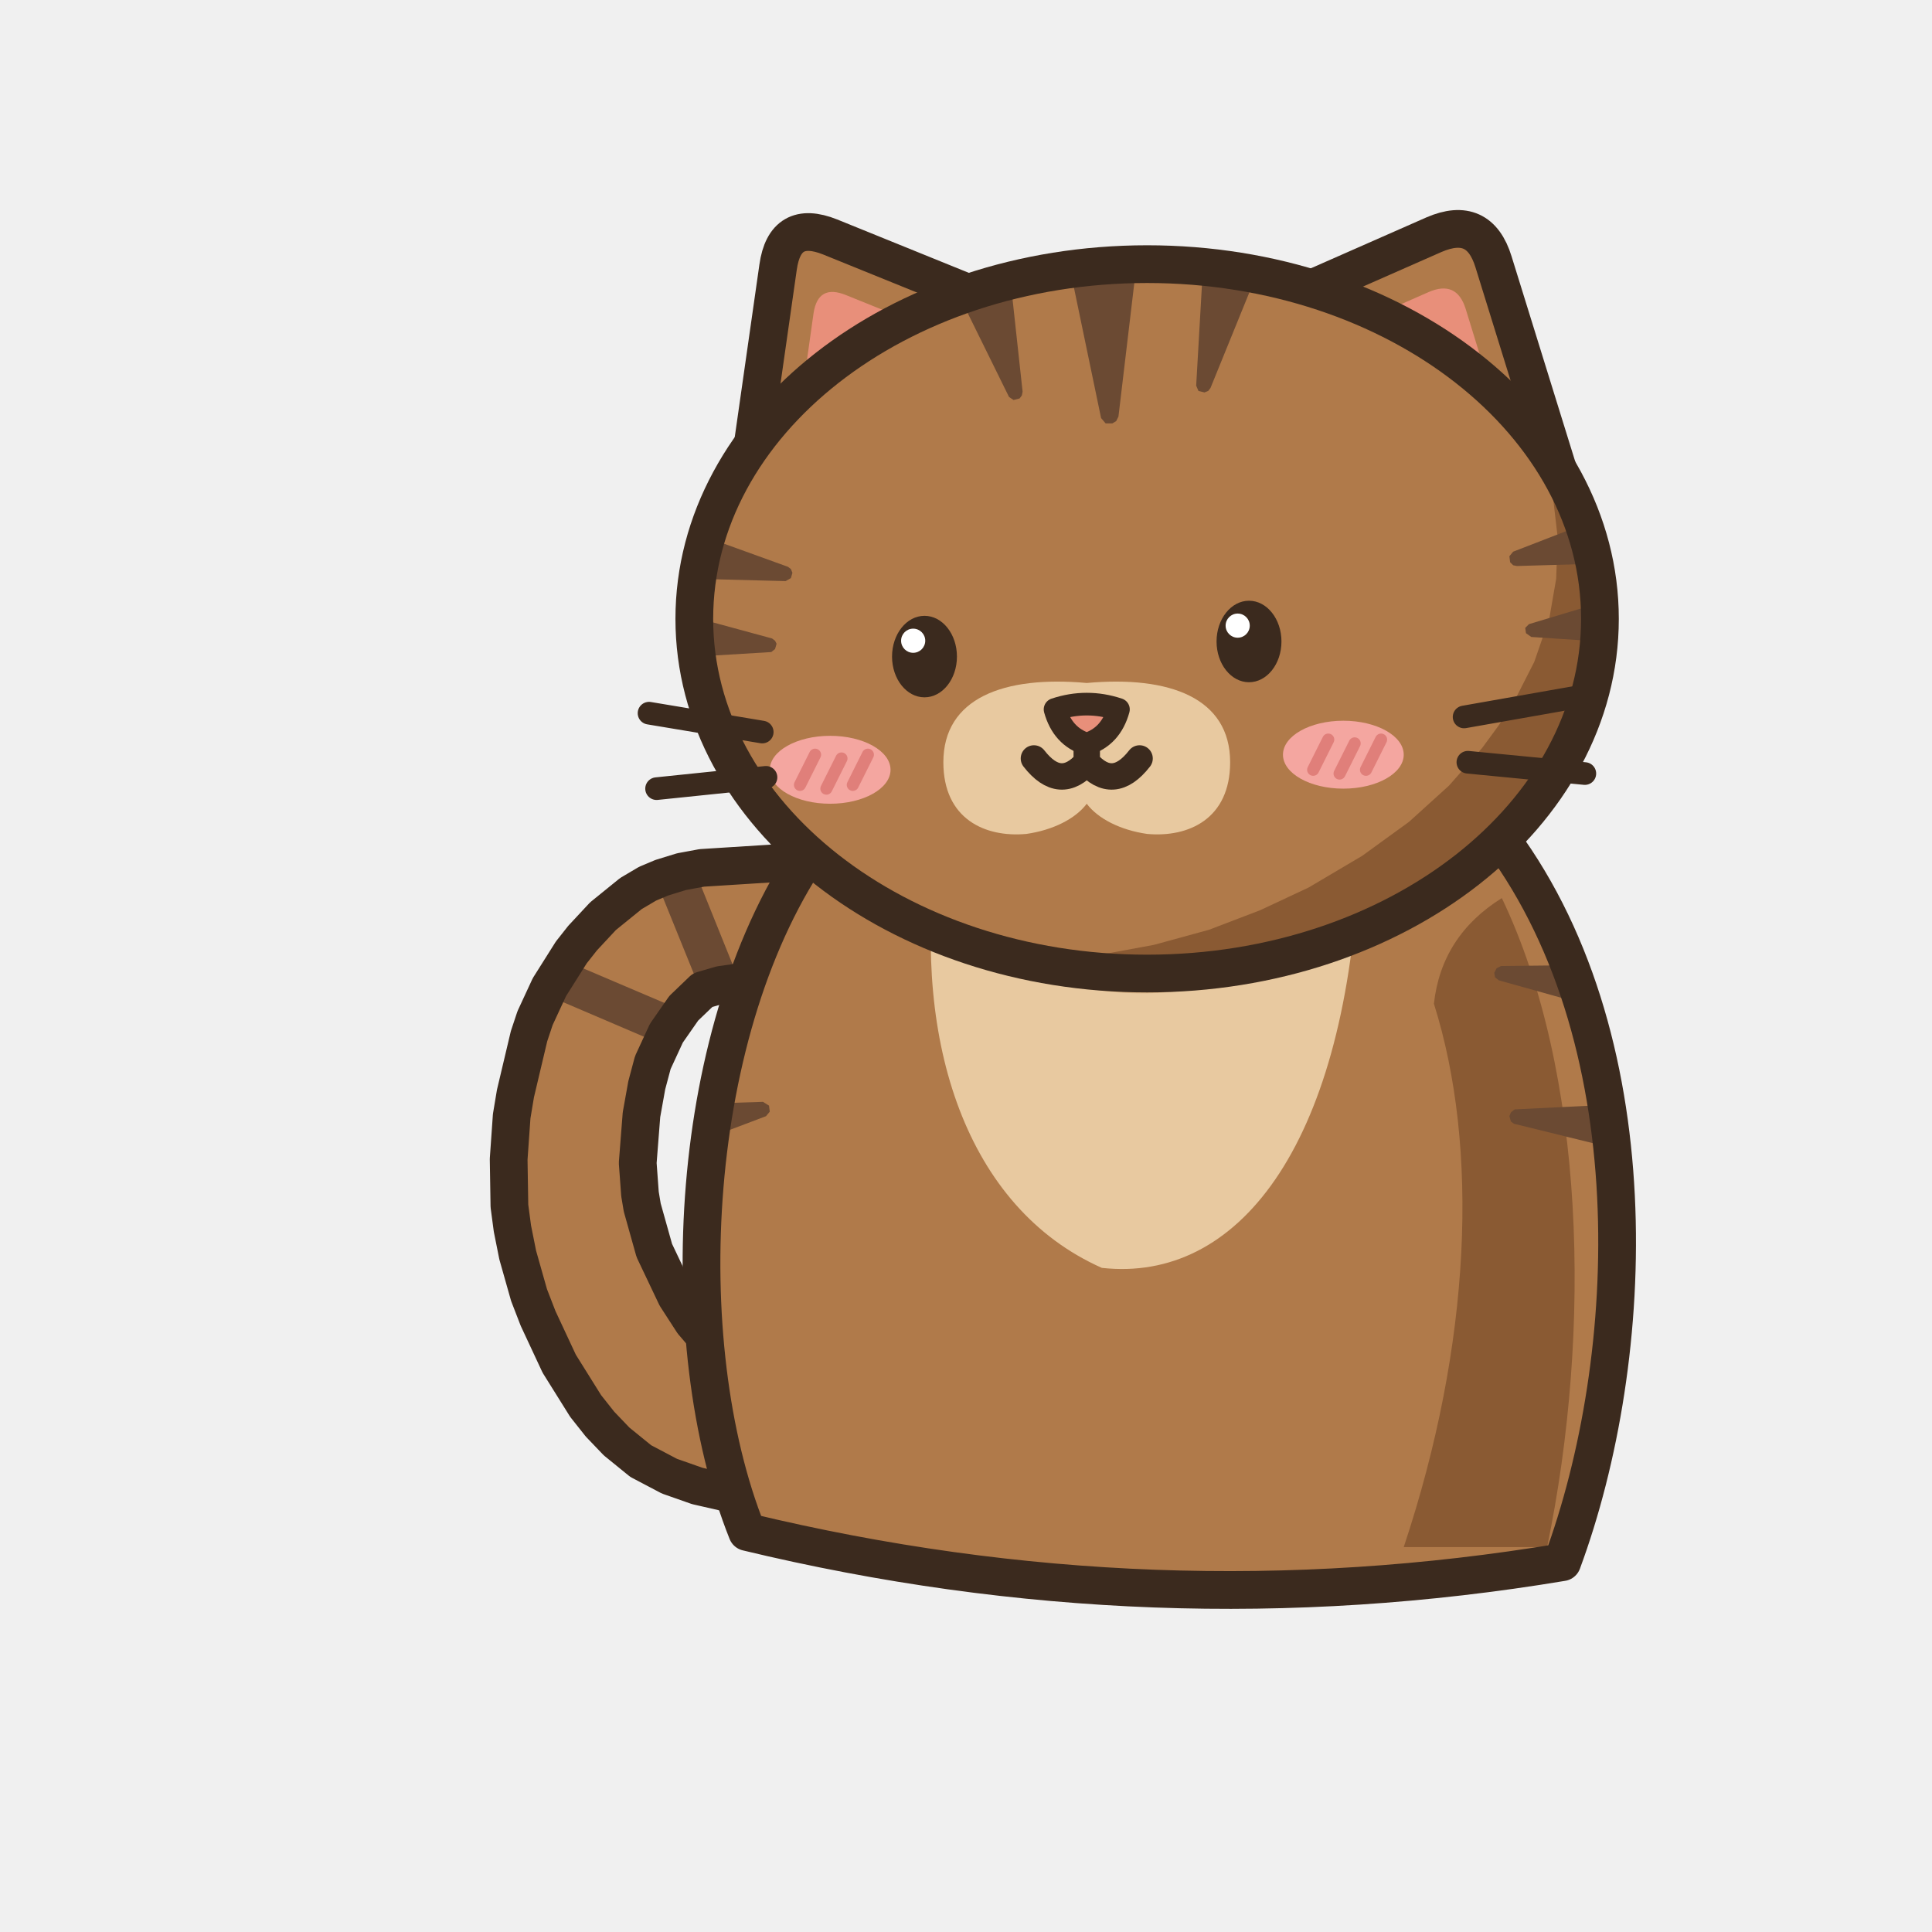
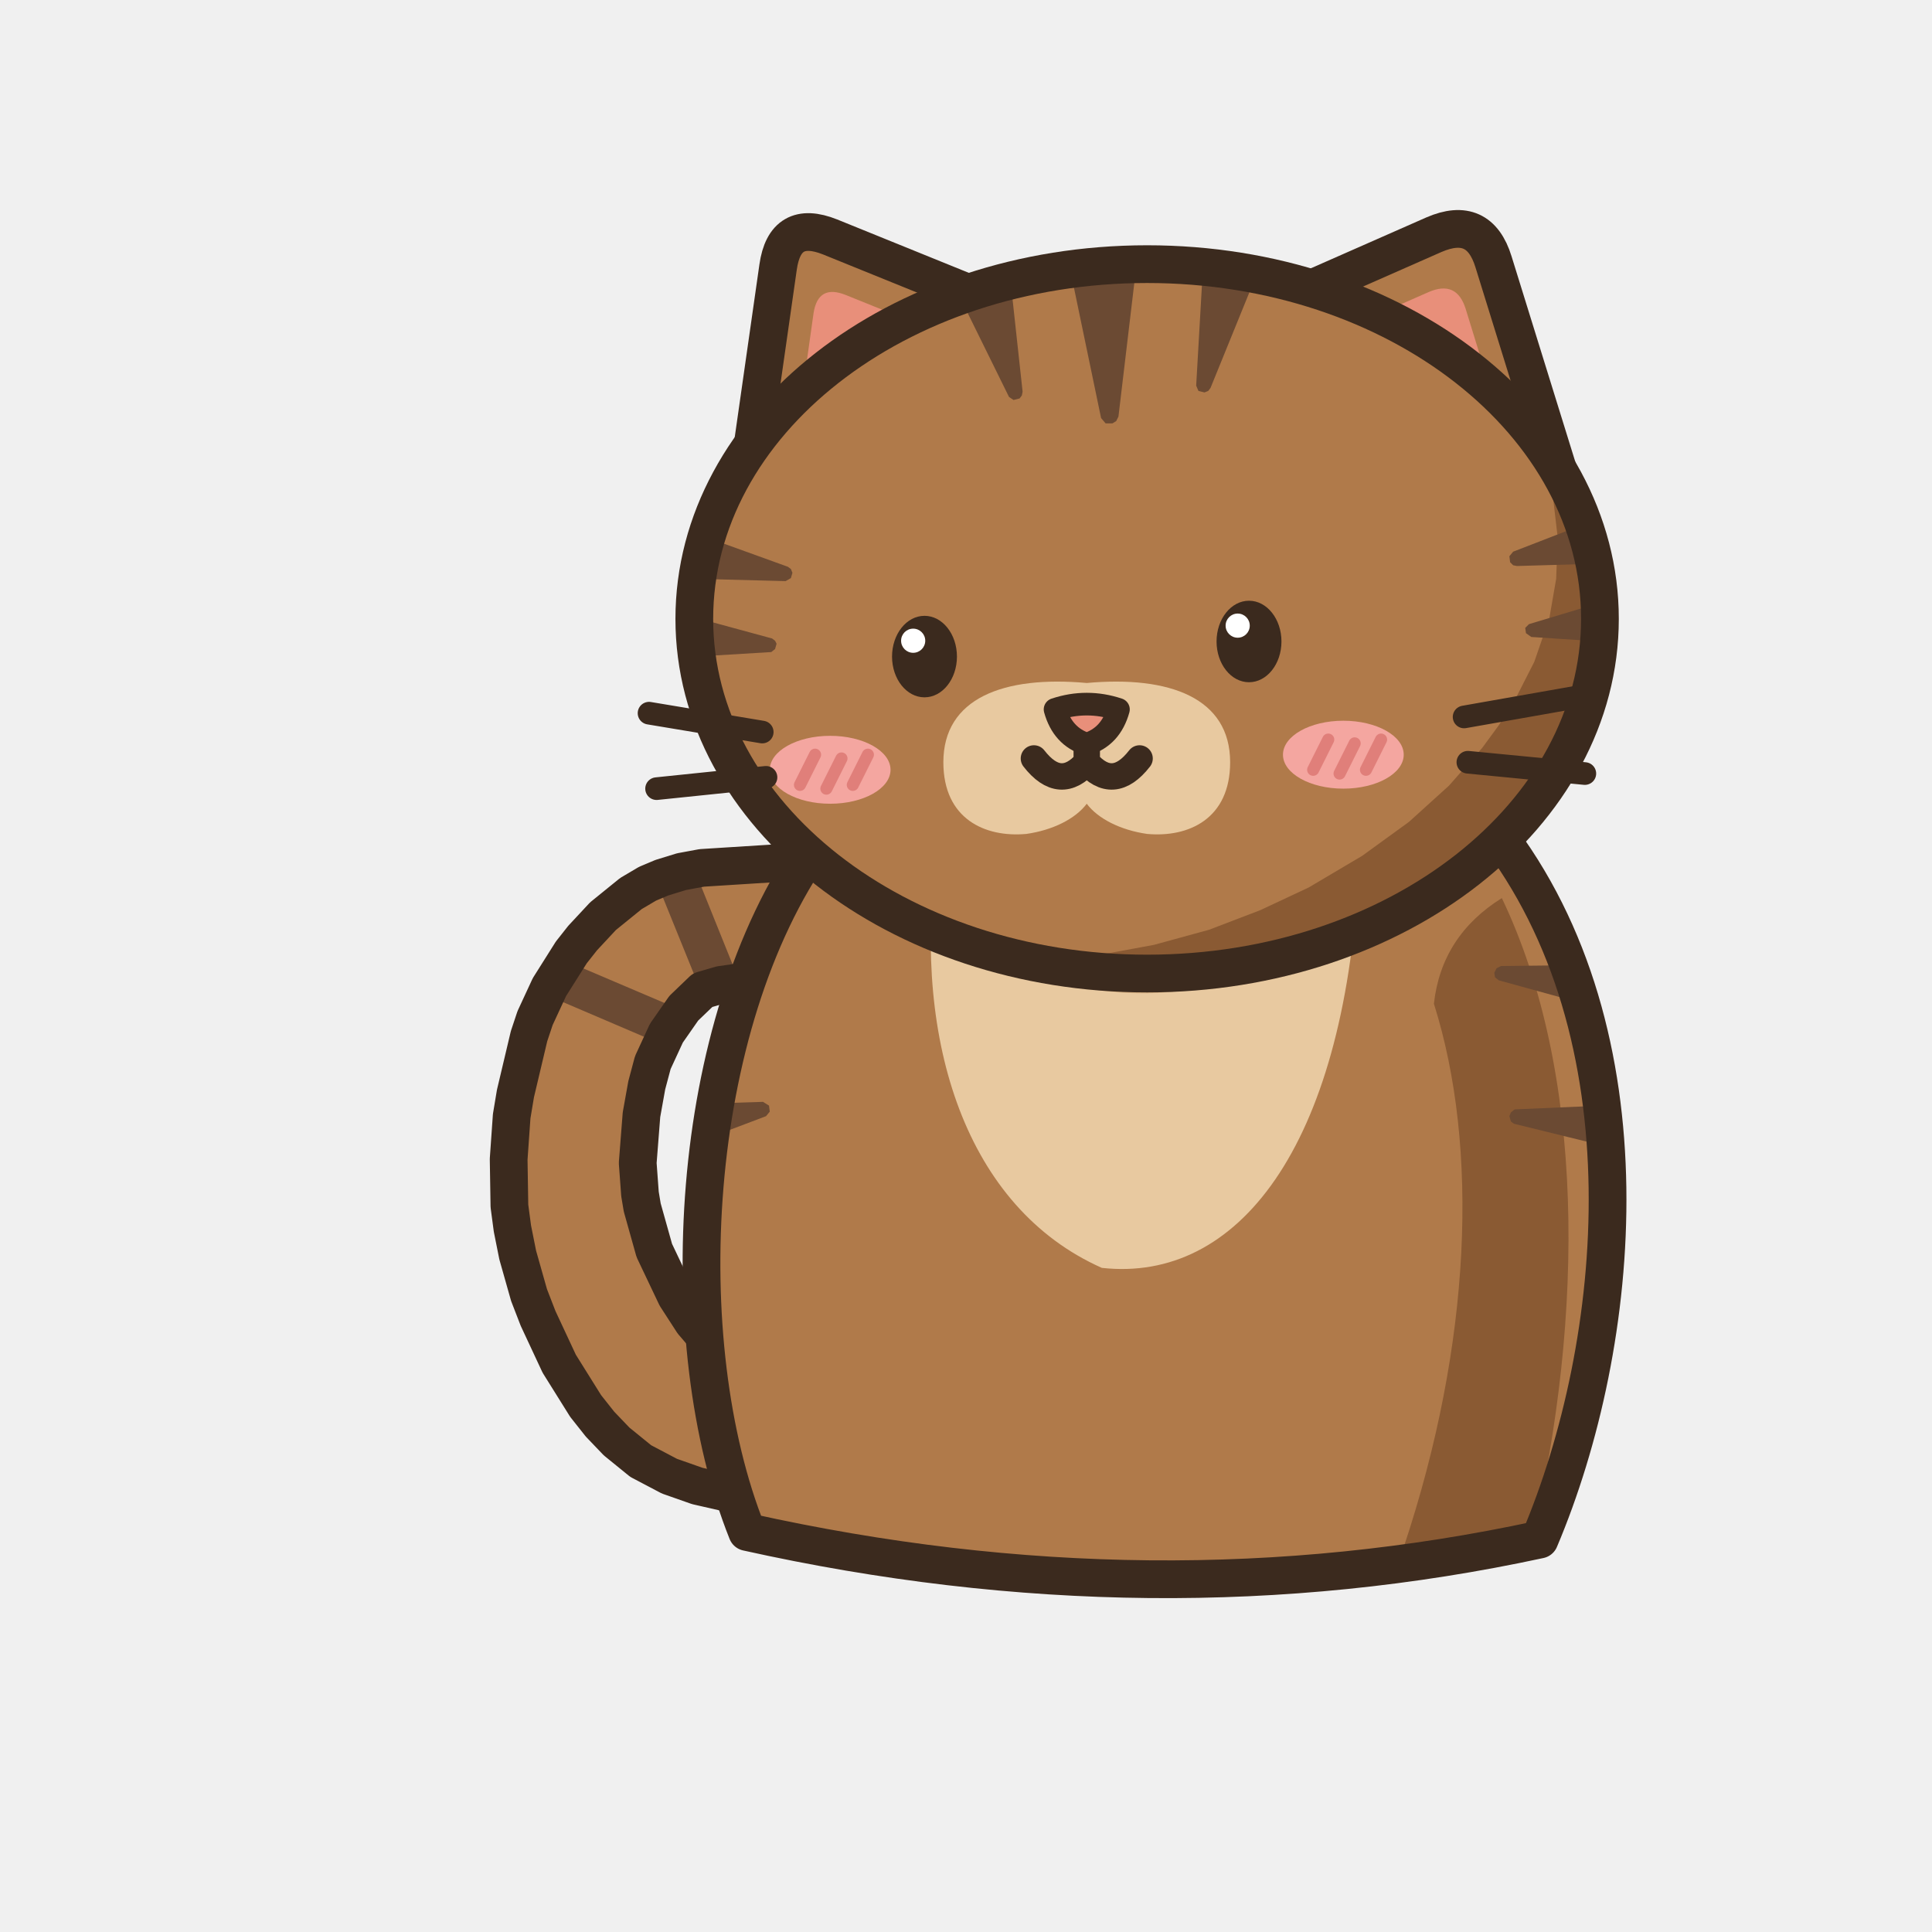
<svg xmlns="http://www.w3.org/2000/svg" viewBox="0 0 256 256">
  <path d="M72.8 130.8 L70.9 134.9 L70.1 137.3 L68.3 144.9 L67.8 147.9 L67.4 153.6 L67.5 159.8 L67.9 162.8 L68.6 166.3 L70.1 171.6 L71.3 174.7 L74.1 180.7 L77.6 186.3 L79.5 188.7 L81.7 191 L84.9 193.6 L88.7 195.6 L92.4 196.9 L95.9 197.7 L99.5 198.3 L116 199.5 L117.9 199.3 L119.1 199 L120.2 198.5 L121.8 197.5 L123.1 196.3 L124.5 194.2 L125.2 192.5 L125.5 190.6 L125.4 188.8 L125 186.9 L124.2 185.2 L122.7 183.3 L121.3 182.1 L120.2 181.5 L117.9 180.7 L115 180.4 L107.2 180.2 L101.7 179.9 L97.1 179.1 L94.8 178.2 L93 176.6 L91.8 175.2 L89.6 171.8 L86.7 165.7 L85.1 160 L84.8 158.2 L84.5 154.1 L85 147.7 L85.7 143.8 L86.5 140.8 L88.3 136.9 L90.6 133.6 L93.1 131.2 L95.5 130.5 L104 129.3 L105.8 128.6 L107.4 127.4 L108.3 126.2 L109 124.9 L109.6 122.5 L109.3 120 L108.8 118.6 L108 117.4 L107 116.3 L105.4 115.2 L104 114.7 L102.5 114.4 L93 115 L90.3 115.5 L87.7 116.3 L85.8 117.1 L83.6 118.4 L79.9 121.4 L77.2 124.3 L75.7 126.2Z" fill="#B07A4A" />
  <path d="M92 115.2 L88.7 115.9 L86.9 116.6 L92.9 131.4 L94.4 130.7 L98 130.1ZM74.9 127.3 L72.3 131.8 L87.5 138.3 L89 135.7 L90.4 133.9Z" fill="#6B4A33" />
  <path d="M72.8 130.8 L70.9 134.9 L70.1 137.3 L68.3 144.9 L67.8 147.9 L67.4 153.6 L67.5 159.8 L67.9 162.8 L68.6 166.3 L70.1 171.6 L71.3 174.7 L74.1 180.7 L77.6 186.3 L79.5 188.7 L81.7 191 L84.9 193.6 L88.7 195.6 L92.4 196.9 L95.9 197.7 L99.5 198.3 L116 199.5 L117.9 199.3 L119.1 199 L120.2 198.5 L121.8 197.5 L123.1 196.3 L124.5 194.2 L125.2 192.5 L125.5 190.6 L125.4 188.8 L125 186.9 L124.2 185.2 L122.7 183.3 L121.3 182.1 L120.2 181.5 L117.9 180.7 L115 180.4 L107.2 180.2 L101.7 179.9 L97.1 179.1 L94.8 178.2 L93 176.6 L91.8 175.2 L89.6 171.8 L86.7 165.7 L85.1 160 L84.8 158.2 L84.5 154.1 L85 147.7 L85.7 143.8 L86.5 140.8 L88.3 136.9 L90.6 133.6 L93.1 131.2 L95.5 130.5 L104 129.3 L105.8 128.6 L107.4 127.4 L108.3 126.2 L109 124.9 L109.6 122.5 L109.3 120 L108.8 118.6 L108 117.4 L107 116.3 L105.4 115.2 L104 114.7 L102.5 114.4 L93 115 L90.3 115.5 L87.7 116.3 L85.8 117.1 L83.6 118.4 L79.9 121.4 L77.2 124.3 L75.7 126.2Z" fill="none" stroke="#3B2A1E" stroke-width="5" stroke-linecap="round" stroke-linejoin="round" />
-   <path d="M113 105 L108 112 C91 136 89 178 99 203 Q153 216 207 207 C217 180 219 137 198 110 L192 102Z" fill="#B07A4A" />
+   <path d="M113 105 L108 112 C91 136 89 178 99 203 Q153 215 204 204 C215 178 219 137 198 110 L192 102Z" fill="#B07A4A" />
  <path d="M124 114 C121 138 128 160 146 168 C164 170 178 152 180 116Z" fill="#E8C9A0" />
  <path d="M126 120 C134 133 160 137 178 122 L178 116 L126 116Z" fill="#D4AE80" />
-   <path d="M199 119 C210 142 211 176 205 205 L186 205 C195 178 196 152 190 133 Q191 124 199 119Z" fill="#8A5A33" />
-   <path d="M198.9 128 L198.3 128.3 L198 128.9 L198.1 129.5 L198.6 129.9 L209.7 133 L208 127.9ZM94.1 150.7 L101.5 147.9 L102 147.3 L101.9 146.5 L101.1 146 L94.8 146.2ZM200.7 147 L200.2 147.4 L200 147.9 L200.2 148.6 L200.6 148.9 L213.6 152.1 L212.9 146.4Z" fill="#6B4A33" />
-   <path d="M113 105 L108 112 C91 136 89 178 99 203 Q153 216 207 207 C217 180 219 137 198 110 L192 102Z" fill="none" stroke="#3B2A1E" stroke-width="5" stroke-linecap="round" stroke-linejoin="round" />
+   <path d="M199 119 C210 142 210 174 203 204 L186 205 C195 178 196 152 190 133 Q191 124 199 119Z" fill="#8A5A33" />
+   <path d="M198.9 128 L198.3 128.3 L198 128.9 L198.1 129.5 L198.6 129.9 L209.5 132.9 L207.8 127.9ZM94.1 150.7 L101.5 147.9 L102 147.3 L101.9 146.5 L101.1 146 L94.8 146.2ZM200.7 147 L200.2 147.4 L200 147.9 L200.2 148.6 L200.6 148.9 L212.8 151.9 L212.2 146.5Z" fill="#6B4A33" />
+   <path d="M113 105 L108 112 C91 136 89 178 99 203 Q153 215 204 204 C215 178 219 137 198 110 L192 102Z" fill="none" stroke="#3B2A1E" stroke-width="5" stroke-linecap="round" stroke-linejoin="round" />
  <path d="M100.8 63.1 Q99 64 99.3 62L103.1 35.4 Q104 29 110 31.4L139.1 43.2 Q141 44 139.2 44.9Z" fill="#B07A4A" stroke="#3B2A1E" stroke-width="5" stroke-linejoin="round" stroke-linecap="round" />
  <path d="M106.9 56.5 Q105.6 57.2 105.8 55.7L107.8 41.5 Q108.4 37.6 112.1 39.1L127.7 45.4 Q129.1 46 127.7 46.6Z" fill="#E88F7A" />
  <path d="M164.8 43.9 Q163 43 164.8 42.2L190 31.1 Q196 28.5 197.9 34.7L206.4 62.1 Q207 64 205.2 63.1Z" fill="#B07A4A" stroke="#3B2A1E" stroke-width="5" stroke-linejoin="round" stroke-linecap="round" />
  <path d="M175.9 45.8 Q174.5 45.2 175.9 44.6L189.3 38.7 Q193 37.1 194.2 40.9L198.7 55.5 Q199.2 57 197.8 56.3Z" fill="#E88F7A" />
  <path d="M92 82 A60 47 0 1 1 212 82 A60 47 0 1 1 92 82Z" fill="#B07A4A" />
  <path d="M204.1 58.8 L205.7 65.2 L206.4 71.2 L206.2 76.7 L205.3 81.9 L203.3 87.7 L200.6 93 L198.6 96.1 L196.4 99.1 L192 104.1 L186.7 108.9 L180.5 113.4 L173.4 117.6 L167 120.6 L160.2 123.2 L152.9 125.2 L145.3 126.6 L137.3 127.6 L141.7 128.3 L146.1 128.8 L150.5 129 L154.9 128.9 L159.3 128.6 L163.7 128.1 L168 127.3 L172.2 126.3 L176.3 125 L180.3 123.5 L184.1 121.7 L187.7 119.8 L191.2 117.6 L194.4 115.2 L197.4 112.7 L200.2 110 L202.7 107.1 L204.9 104.2 L206.9 101 L208.5 97.8 L209.8 94.5 L210.8 91.2 L211.5 87.8 L211.9 84.3 L212 80.8 L211.7 77.4 L211.1 74 L210.2 70.6 L209 67.3 L207.4 64Z" fill="#8A5A33" />
  <path d="M159.4 35.4 L158.5 51.1 L158.8 51.8 L159.6 52 L160.1 51.8 L160.4 51.4 L166.5 36.4ZM141.8 35.7 L145.9 55.4 L146.5 56.1 L147.4 56.1 L147.9 55.8 L148.2 55.2 L150.6 35 L146.1 35.2ZM127.1 39.2 L133.7 52.6 L134.3 53 L135.1 52.8 L135.4 52.4 L135.5 51.9 L133.9 37.2ZM209.8 69.5 L200.5 73.1 L200 73.7 L200.1 74.5 L200.5 74.9 L201 75 L211.3 74.7ZM92.4 76.7 L104.1 77 L104.8 76.6 L105 75.9 L104.8 75.4 L104.4 75.1 L93.6 71.2ZM211.9 79.9 L202.6 82.7 L202.1 83.2 L202.2 83.9 L202.9 84.4 L211.9 85ZM92.3 87 L102.2 86.4 L102.7 86 L102.9 85.3 L102.7 84.9 L102.3 84.6 L92 81.8Z" fill="#6B4A33" />
  <path d="M125 101 C125 92.5 133 89.5 144 90.5 C155 89.5 163 92.5 163 101 C163 108.5 157.5 111 152 110.5 C148.5 110 145.5 108.5 144 106.5 C142.5 108.5 139.5 110 136 110.5 C130.5 111 125 108.5 125 101Z" fill="#E8C9A0" />
  <path d="M92 82 A60 47 0 1 1 212 82 A60 47 0 1 1 92 82Z" fill="none" stroke="#3B2A1E" stroke-width="5" stroke-linecap="round" stroke-linejoin="round" />
  <ellipse cx="110" cy="102" rx="8" ry="4.5" fill="#F4A6A0" />
  <ellipse cx="178" cy="100" rx="8" ry="4.5" fill="#F4A6A0" />
  <path d="M106 104 L108 100 M109.5 104.5 L111.5 100.5 M113 104 L115 100 M174 102 L176 98 M177.5 102.5 L179.5 98.5 M181 102 L183 98" fill="none" stroke="#E07F7A" stroke-width="1.6" stroke-linecap="round" stroke-linejoin="round" />
  <path d="M101 97 L86 94.5 M101.5 103 L87 104.5 M194 95 L211 92 M194.5 101 L210 102.5" fill="none" stroke="#3B2A1E" stroke-width="3" stroke-linecap="round" stroke-linejoin="round" />
  <ellipse cx="122.5" cy="87" rx="4.3" ry="5.4" fill="#3B2A1E" />
  <circle cx="121" cy="84.9" r="1.6" fill="#FFFFFF" />
  <ellipse cx="165.5" cy="85" rx="4.3" ry="5.4" fill="#3B2A1E" />
  <circle cx="164" cy="82.9" r="1.6" fill="#FFFFFF" />
  <path d="M144 98.6 L144 101 M137 100.5 Q140.5 105 144 101 Q147.5 105 151 100.5" fill="none" stroke="#3B2A1E" stroke-width="3.5" stroke-linecap="round" stroke-linejoin="round" />
  <path d="M139.8 94 Q144 92.6 148.2 94 Q147.2 97.6 144 98.6 Q140.8 97.6 139.8 94Z" fill="#E88F7A" stroke="#3B2A1E" stroke-width="3" stroke-linejoin="round" />
</svg>
